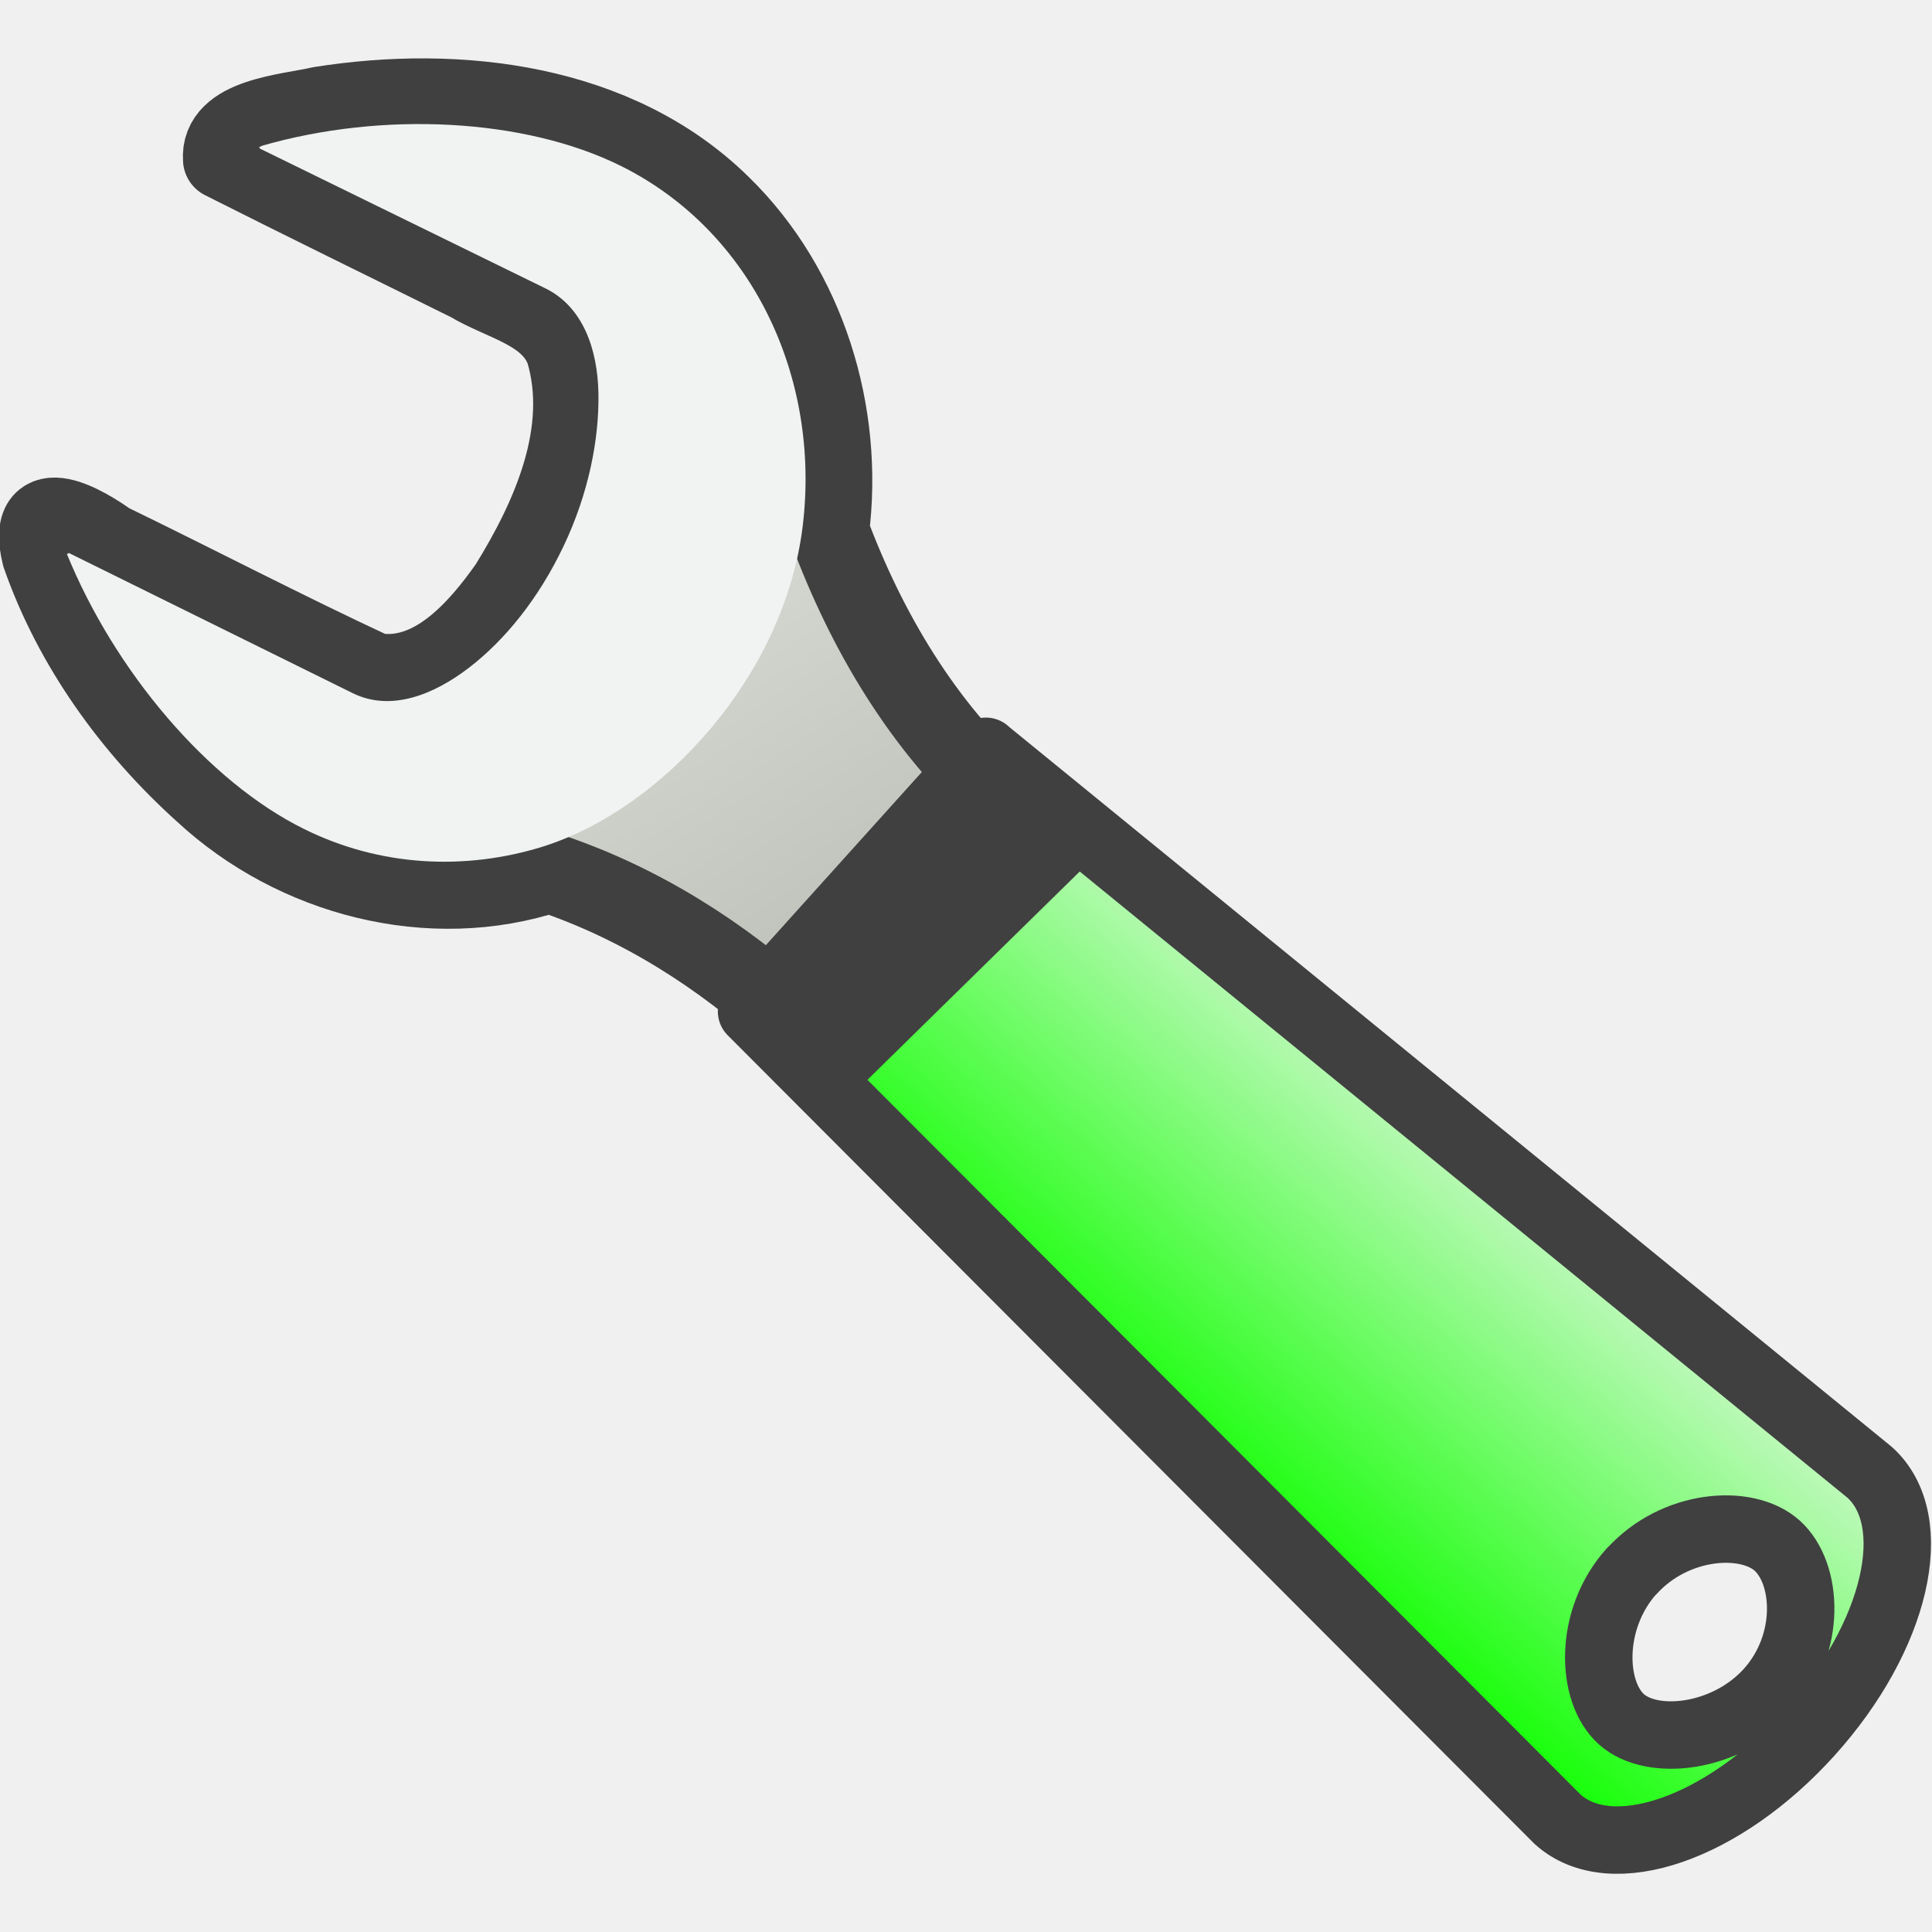
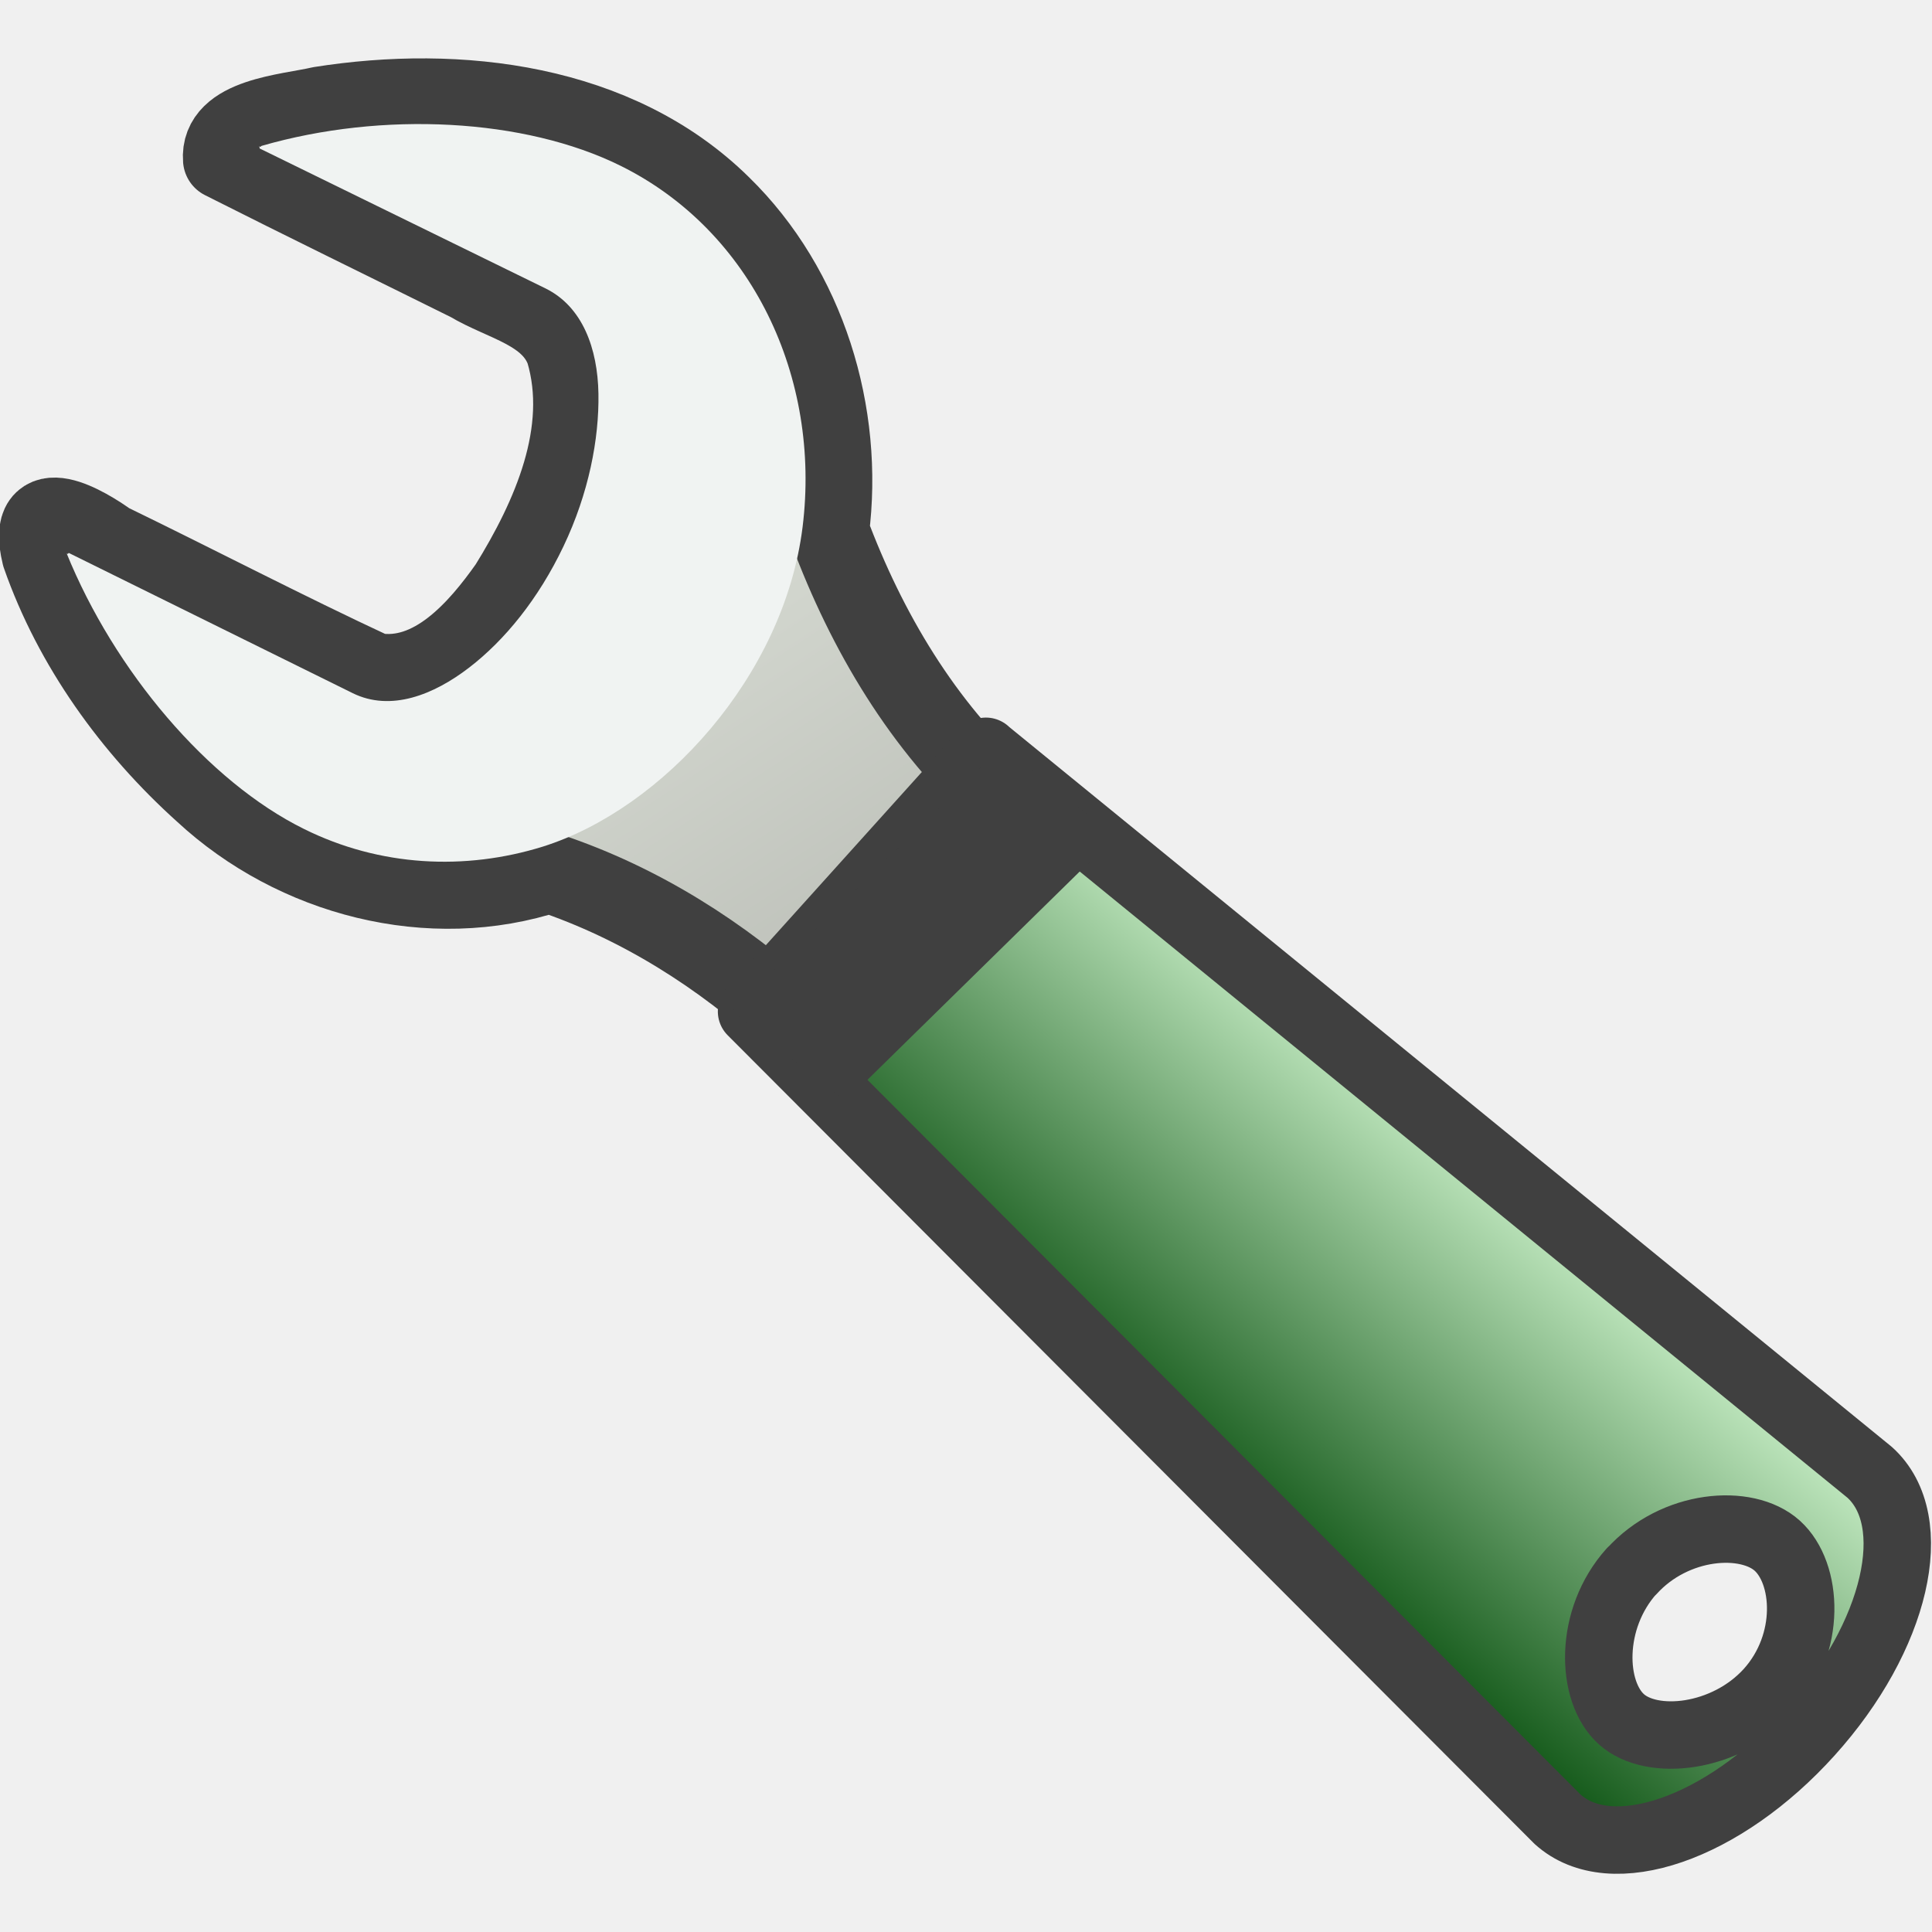
<svg xmlns="http://www.w3.org/2000/svg" height="24" width="24">
  <linearGradient id="a" gradientTransform="matrix(-.10787 .8785 .87408 .10732 -1.812 758.658)" gradientUnits="userSpaceOnUse" x1="304.76" x2="335.3" y1="64.295" y2="81.926">
    <stop offset="0" stop-color="#d3d7cf" />
    <stop offset=".183" stop-color="#babdb6" />
    <stop offset=".319" stop-color="#fff" />
    <stop offset=".876" stop-color="#babdb6" />
    <stop offset="1" stop-color="#eeeeec" />
  </linearGradient>
  <linearGradient id="b" gradientTransform="matrix(-.34112 .2669 .3471 .44633 7.386 1027.643)" gradientUnits="userSpaceOnUse" x1="-6.308" x2="-9.775" y1="44.229" y2="44.14">
    <stop offset="0" />
    <stop offset="1" stop-opacity="0" />
  </linearGradient>
  <linearGradient id="c" gradientTransform="matrix(-.67482 .52737 .29432 .37836 77.718 981.122)" gradientUnits="userSpaceOnUse" x1="97.442" x2="90.221" y1="35.152" y2="35.079">
-     <stop offset="0" stop-color="#12FF04" />
+     <stop offset="0" stop-color="#105616" />
    <stop offset="1" stop-color="#D4F8D2" />
  </linearGradient>
  <path d="M10.457 1032.31c-.055-.857.634-.25.876 0 1.025.742 2.03 1.515 3.067 2.24.725.255 1.422-.313 1.905-.793.69-.772 1.365-1.77 1.24-2.855-.1-.55-.68-.756-1.06-1.087-.95-.7-1.906-1.394-2.85-2.1.05-.536.92-.43 1.352-.453 1.8.032 3.76.62 4.848 2.148.894 1.243 1.096 2.91.645 4.36.25 1.355.75 2.683 1.605 3.775l-3.165 2.326c-.744-.97-1.666-1.812-2.743-2.397-1.597.233-3.23-.52-4.194-1.792-.762-.974-1.327-2.143-1.526-3.366z" fill-rule="evenodd" stroke="#404040" stroke-width="1.027" stroke-linecap="round" stroke-linejoin="round" stroke-dashoffset=".361" fill="url(#a)" transform="rotate(-10 -5656.895 557.073) scale(.96642)" />
  <path d="M20.57 1038.954c-.378.295-.45.832-.16 1.204l5.275 7.727c.29.37 1.28.076 1.66-.22.377-.296.905-1.19.616-1.56l-6.18-7.015c-.29-.37-.826-.432-1.204-.136z" fill="url(#b)" opacity=".231" transform="rotate(-10 -5656.895 557.073) scale(.96642)" />
  <path d="M.827 6.872c.006.016.026.005.026-.004L4.38 8.61c.475.235 1.01.02 1.448-.317.442-.34.86-.852 1.172-1.507.313-.656.444-1.334.434-1.897-.01-.56-.197-1.078-.655-1.305l-3.554-1.74c-.002-.012 0-.03-.002-.028-.017.02.015.008.027-.004 1.502-.434 3.268-.343 4.46.248C9.344 2.87 10.2 4.69 9.97 6.547c-.23 1.85-1.736 3.5-3.227 3.97-.966.3-2.023.25-2.968-.22-1.19-.588-2.354-1.96-2.95-3.43z" fill="#f0f3f2" fill-rule="evenodd" />
  <path d="M21.97 1036.91l9.58 11.1c.572.735-.03 2.14-1.34 3.162-1.308 1.022-2.814 1.266-3.385.533l-8.4-12.025 3.547-2.77zm6.345 11.82c-.65.51-.786 1.433-.46 1.85.323.417 1.28.485 1.932-.023.65-.51.754-1.407.43-1.824-.325-.417-1.25-.51-1.902 0z" stroke="#404040" stroke-width=".867" stroke-linecap="round" stroke-linejoin="round" stroke-dashoffset=".7" fill="url(#c)" transform="rotate(-10 -5656.895 557.073) scale(.96642)" />
  <path d="M-679.108 874.67h3.57v.578h-3.57z" fill="#fff" fill-opacity=".578" stroke="#404040" stroke-width="1.289" transform="matrix(.68982 -.67685 .75588 .60218 -182.664 -973.85)" />
</svg>
